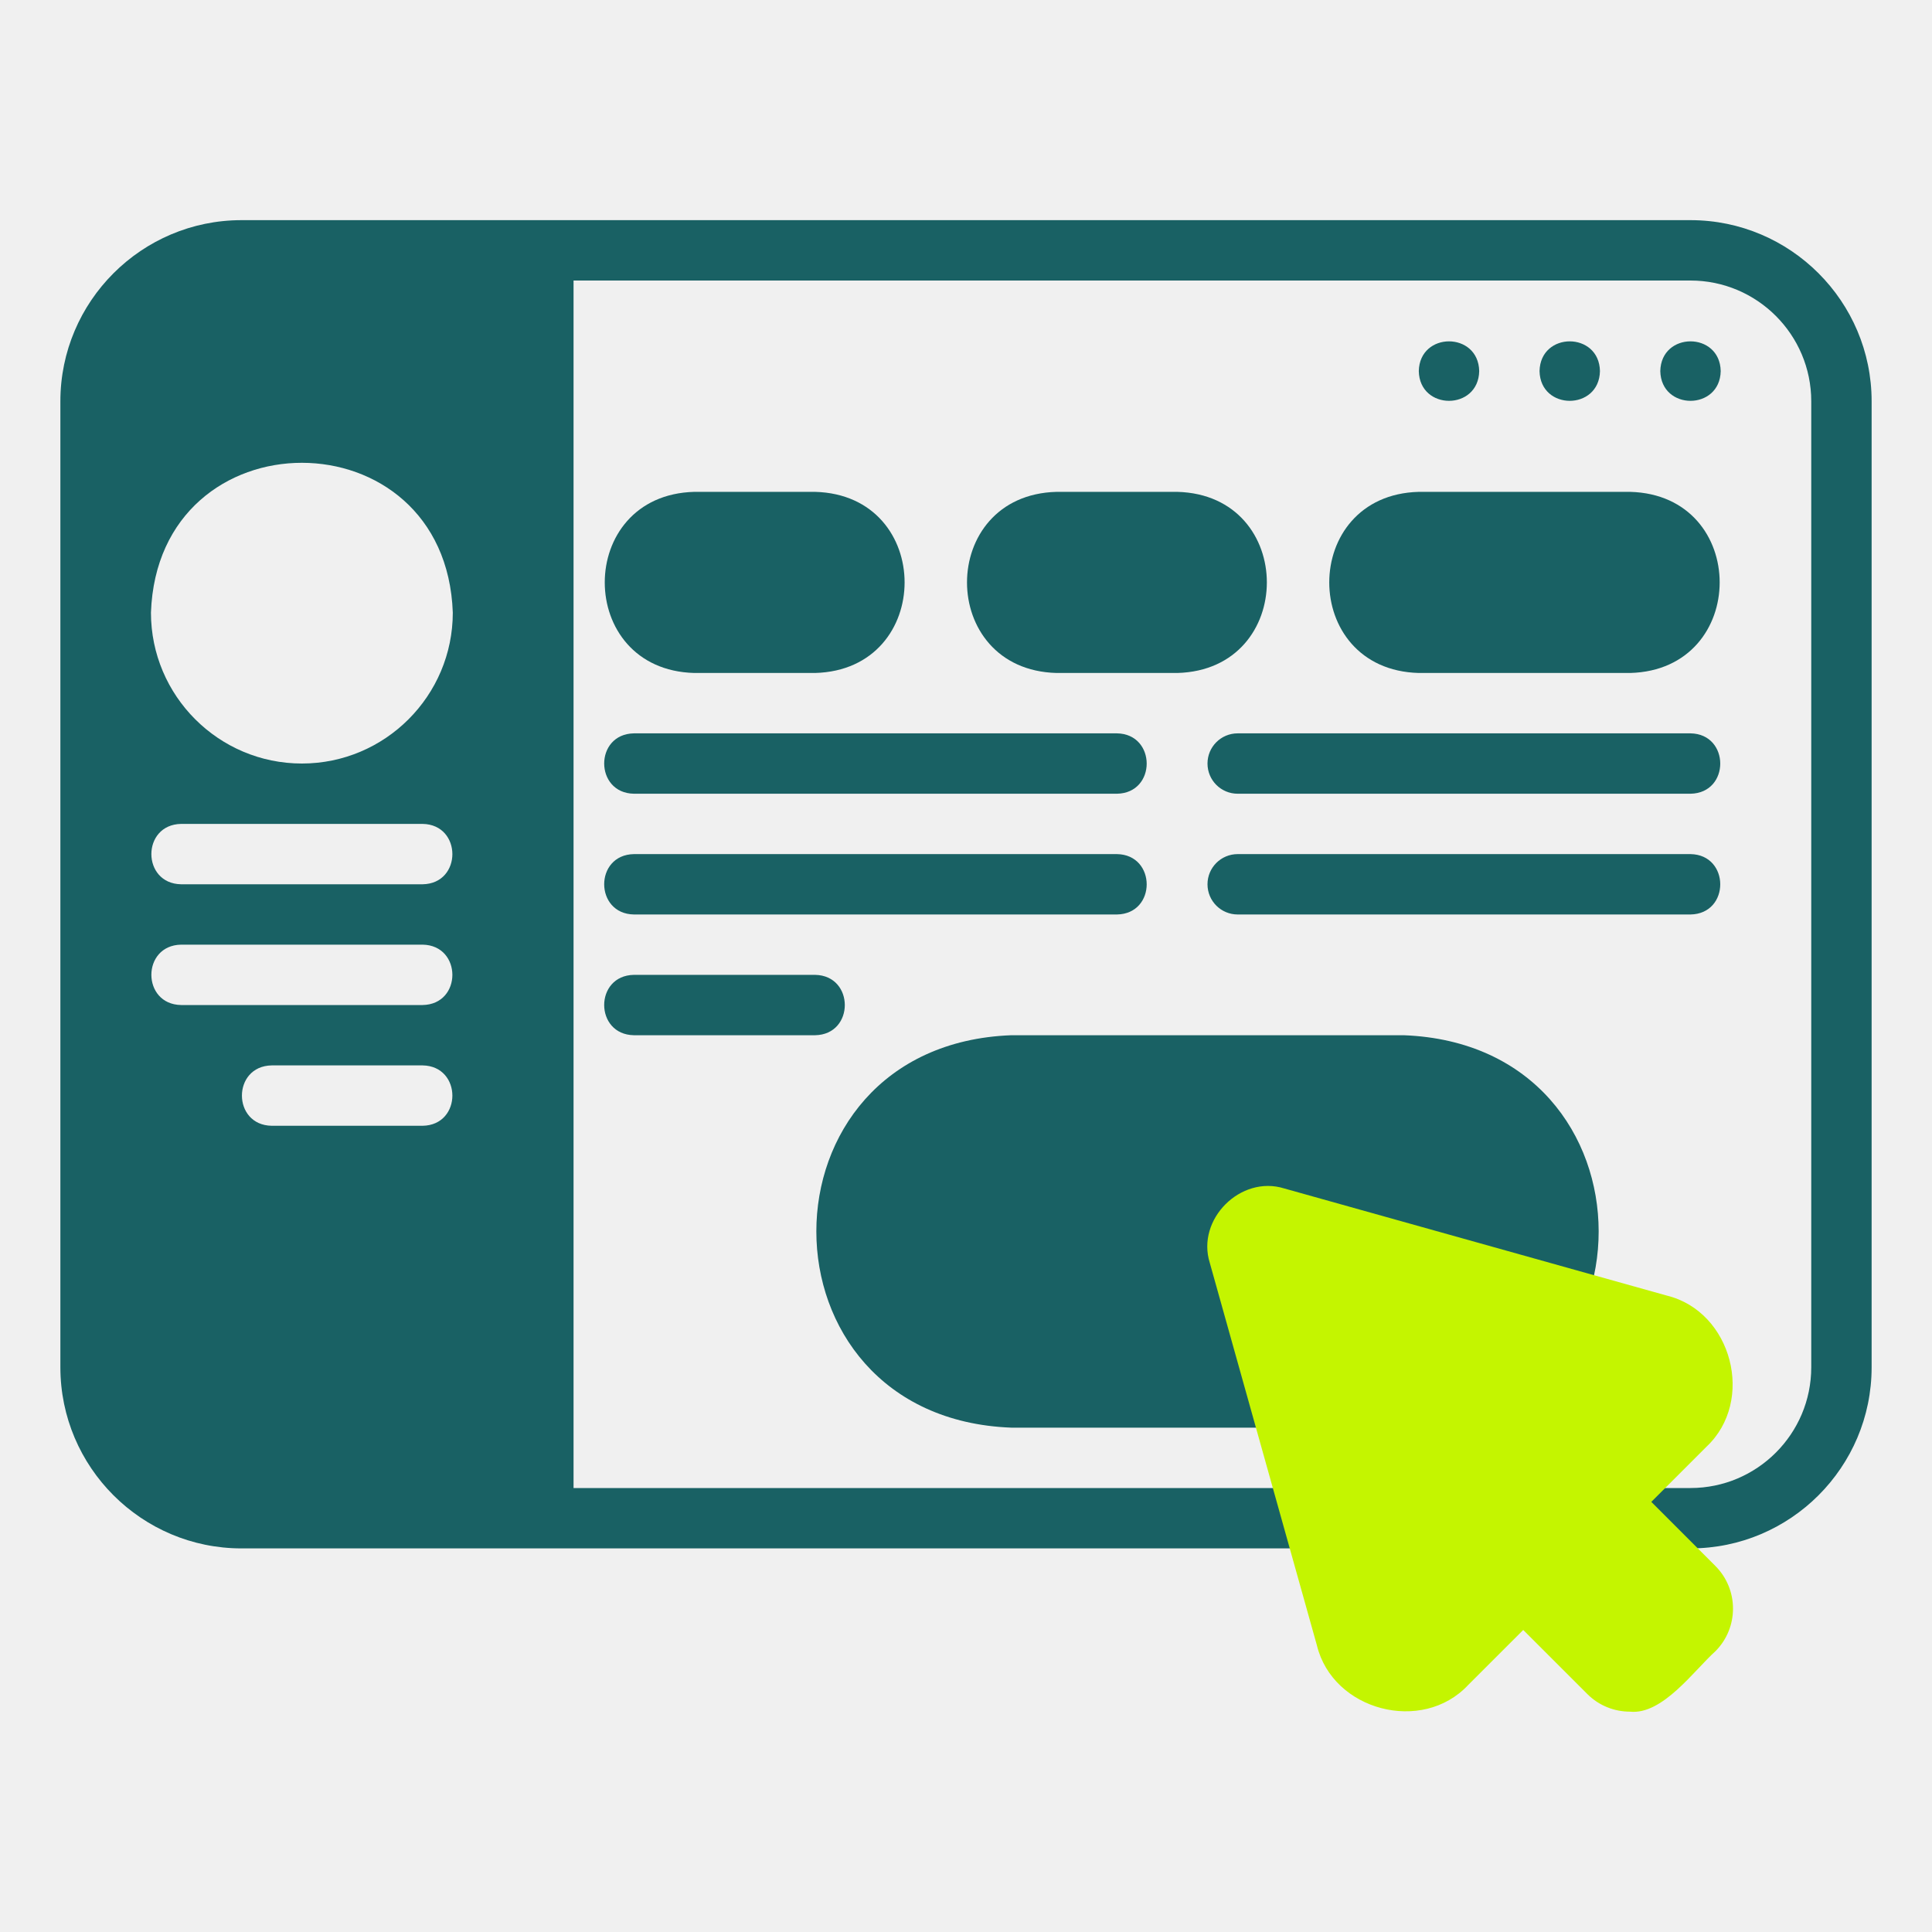
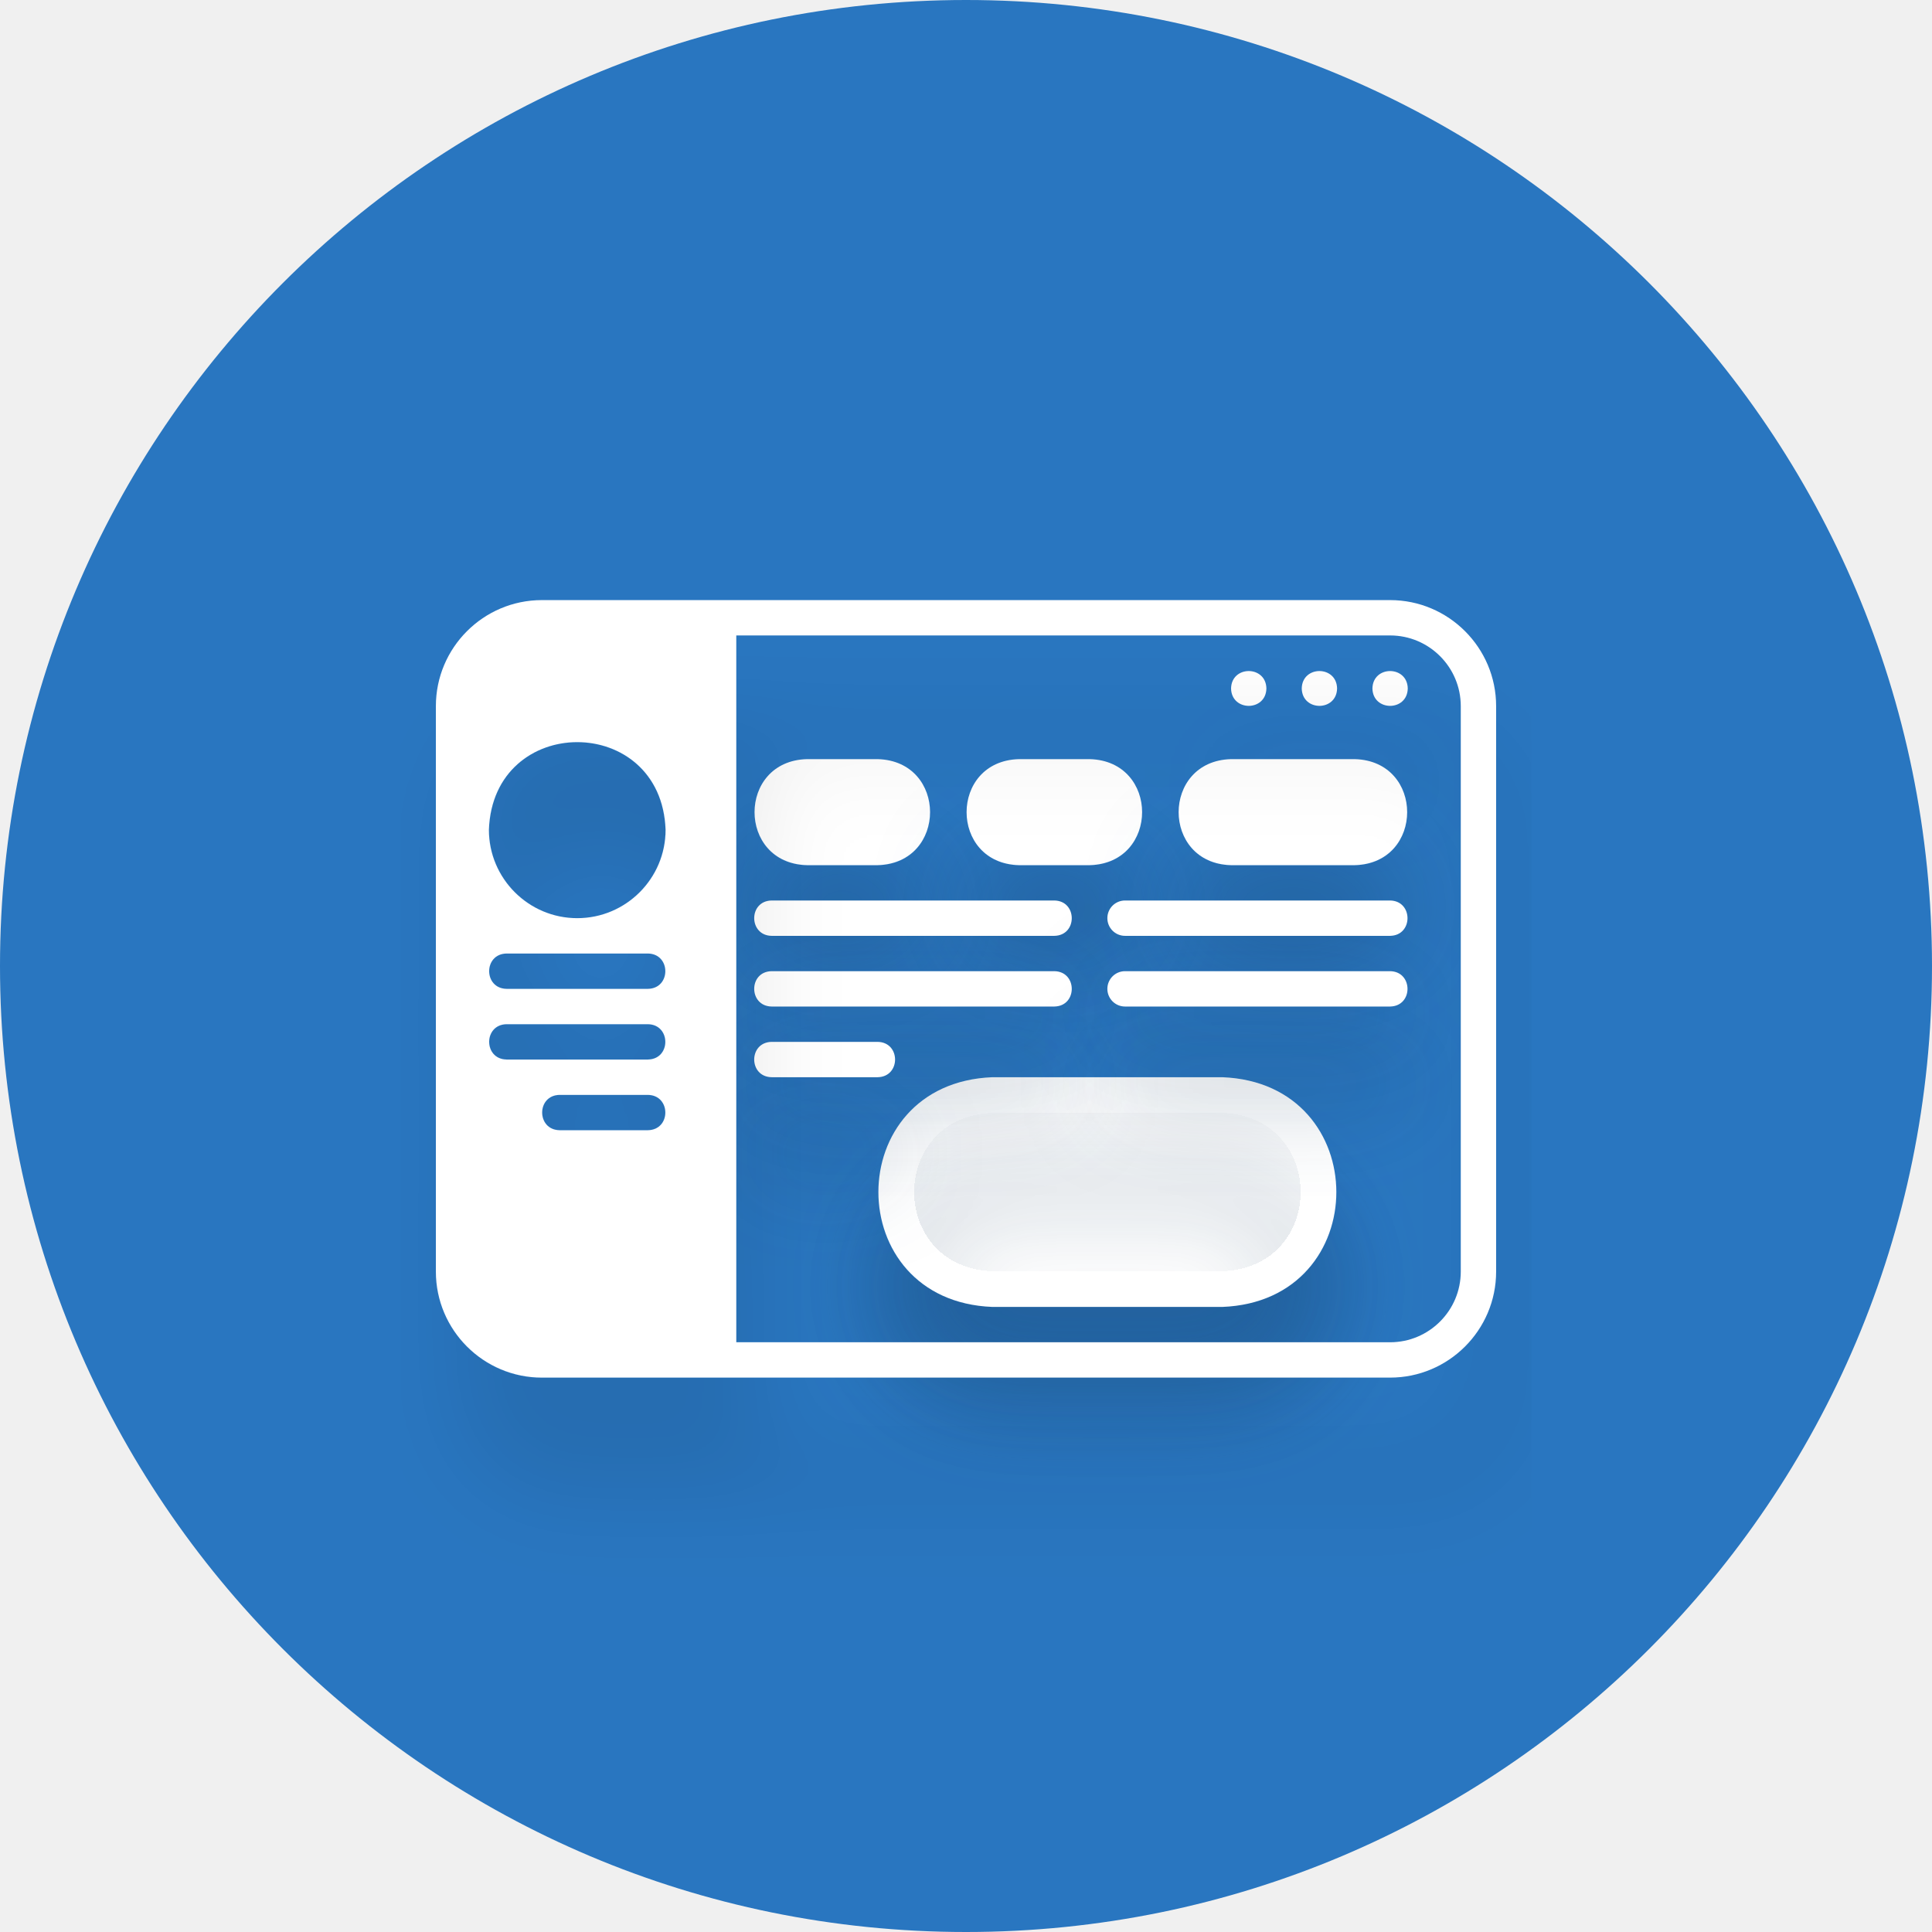
- <svg xmlns="http://www.w3.org/2000/svg" width="60" height="60" viewBox="0 0 60 60" fill="none">
-   <path d="M26.25 38.244C26.25 35.396 28.558 33.087 31.406 33.087H43.594C50.416 33.322 50.421 43.164 43.594 43.4H31.406C28.558 43.4 26.25 41.091 26.25 38.244Z" fill="#196164" />
-   <path d="M43.594 44.337H31.406C23.337 44.032 23.332 32.456 31.406 32.15C31.406 32.15 43.594 32.15 43.594 32.15C51.664 32.455 51.668 44.031 43.594 44.337ZM31.406 34.025C25.834 34.2 25.829 42.285 31.407 42.462C31.406 42.462 43.594 42.462 43.594 42.462C49.166 42.287 49.171 34.202 43.594 34.025H31.406Z" fill="#196164" />
-   <path d="M51.562 11.525C51.586 10.293 53.414 10.293 53.438 11.525C53.414 12.756 51.586 12.756 51.562 11.525ZM47.812 11.525C47.836 10.293 49.664 10.293 49.688 11.525C49.664 12.756 47.836 12.756 47.812 11.525ZM44.062 11.525C44.086 10.293 45.914 10.293 45.938 11.525C45.914 12.756 44.086 12.756 44.062 11.525Z" fill="#196164" />
-   <path d="M25.312 15.275H21.562C17.855 15.372 17.854 20.803 21.562 20.9H25.312C29.02 20.803 29.021 15.372 25.312 15.275Z" fill="#196164" />
-   <path d="M36.562 15.275H32.812C29.105 15.372 29.104 20.803 32.812 20.9H36.562C40.27 20.803 40.271 15.372 36.562 15.275Z" fill="#196164" />
-   <path d="M50.625 15.275H44.062C40.356 15.371 40.353 20.803 44.062 20.9H50.625C54.332 20.803 54.334 15.372 50.625 15.275Z" fill="#196164" />
-   <path d="M34.688 24.65H19.688C18.46 24.631 18.451 22.796 19.688 22.775H34.688C35.915 22.794 35.924 24.629 34.688 24.65Z" fill="#196164" />
-   <path d="M52.5 24.65H38.438C37.919 24.65 37.5 24.231 37.5 23.712C37.5 23.194 37.919 22.775 38.438 22.775H52.5C53.728 22.794 53.736 24.629 52.5 24.65Z" fill="#196164" />
-   <path d="M34.688 28.4H19.688C18.46 28.381 18.451 26.546 19.688 26.525H34.688C35.915 26.544 35.924 28.379 34.688 28.4Z" fill="#196164" />
-   <path d="M52.5 28.4H38.438C37.919 28.4 37.5 27.981 37.5 27.462C37.5 26.944 37.919 26.525 38.438 26.525H52.5C53.728 26.544 53.736 28.379 52.5 28.4Z" fill="#196164" />
-   <path d="M25.312 32.15H19.687C18.457 32.13 18.454 30.295 19.687 30.275H25.312C26.543 30.295 26.546 32.13 25.312 32.15Z" fill="#196164" />
-   <path d="M52.5 6.837H7.5C4.398 6.837 1.875 9.361 1.875 12.462V42.462C1.875 45.564 4.398 48.087 7.5 48.087H52.5C55.602 48.087 58.125 45.564 58.125 42.462V12.462C58.125 9.361 55.602 6.837 52.5 6.837ZM13.125 34.962H8.438C7.206 34.943 7.204 33.108 8.438 33.087C8.438 33.087 13.125 33.087 13.125 33.087C14.356 33.107 14.358 34.942 13.125 34.962ZM13.125 31.212H5.625C4.395 31.193 4.391 29.358 5.625 29.337C5.625 29.337 13.125 29.337 13.125 29.337C14.355 29.357 14.359 31.192 13.125 31.212ZM13.125 27.462H5.625C4.395 27.443 4.391 25.608 5.625 25.587C5.625 25.587 13.125 25.587 13.125 25.587C14.355 25.607 14.359 27.442 13.125 27.462ZM9.375 23.712C6.79 23.712 4.688 21.609 4.688 19.025C4.908 12.821 13.843 12.823 14.062 19.025C14.062 21.609 11.96 23.712 9.375 23.712ZM56.25 42.462C56.25 44.531 54.568 46.212 52.5 46.212H17.812V8.712H52.5C54.568 8.712 56.25 10.394 56.25 12.462V42.462Z" fill="#196164" />
-   <path d="M53.271 48.631L51.283 46.642L52.993 44.932C54.517 43.507 53.791 40.729 51.762 40.235C51.762 40.235 39.882 36.908 39.882 36.908C38.531 36.486 37.146 37.865 37.571 39.219C37.571 39.219 40.898 51.099 40.898 51.099C41.392 53.127 44.169 53.856 45.594 52.33C45.594 52.33 47.305 50.62 47.305 50.62L49.294 52.608C49.659 52.974 50.14 53.157 50.62 53.157C51.631 53.264 52.611 51.876 53.271 51.283C54.003 50.552 54.003 49.362 53.271 48.631Z" fill="#C4F500" />
+ <svg xmlns="http://www.w3.org/2000/svg" width="82" height="82" viewBox="0 0 82 82" fill="none">
+   <circle cx="41" cy="41" r="41" fill="#2976C0" />
+   <g clip-path="url(#clip0_864185_92)">
+     <g filter="url(#filter0_d_864185_92)">
+       <path d="M38 50.595C38 48.316 39.847 46.47 42.125 46.47H51.875C57.333 46.657 57.337 54.531 51.875 54.72H42.125C39.847 54.72 38 52.873 38 50.595Z" fill="white" />
+     </g>
+     <g filter="url(#filter1_d_864185_92)">
+       <path d="M51.875 55.47H42.125C35.669 55.226 35.666 45.965 42.125 45.72H51.875C58.331 45.964 58.334 55.225 51.875 55.47ZM42.125 47.22C37.668 47.36 37.664 53.828 42.125 53.97H51.875C56.333 53.829 56.337 47.361 51.875 47.22H42.125Z" fill="white" />
+     </g>
+     <g filter="url(#filter2_d_864185_92)">
+       <path d="M58.25 29.22C58.269 28.235 59.731 28.235 59.75 29.22C59.731 30.206 58.269 30.205 58.25 29.22ZM55.25 29.22C55.269 28.235 56.731 28.235 56.75 29.22C56.731 30.206 55.269 30.205 55.25 29.22ZM52.25 29.22C52.269 28.235 53.731 28.235 53.75 29.22C53.731 30.206 52.269 30.205 52.25 29.22Z" fill="white" />
+     </g>
+     <g filter="url(#filter3_d_864185_92)">
+       <path d="M37.25 32.22H34.25C31.284 32.297 31.283 36.642 34.25 36.72H37.25C40.216 36.642 40.217 32.297 37.25 32.22Z" fill="white" />
+     </g>
+     <g filter="url(#filter4_d_864185_92)">
+       <path d="M46.25 32.22H43.25C40.284 32.297 40.283 36.642 43.25 36.72H46.25C49.216 36.642 49.217 32.297 46.25 32.22Z" fill="white" />
+     </g>
+     <g filter="url(#filter5_d_864185_92)">
+       <path d="M57.5 32.22H52.25C49.284 32.297 49.282 36.642 52.25 36.72H57.5C60.465 36.642 60.467 32.297 57.5 32.22Z" fill="white" />
+     </g>
+     <g filter="url(#filter6_d_864185_92)">
+       <path d="M44.75 39.72H32.75C31.768 39.705 31.761 38.236 32.75 38.22H44.75C45.732 38.235 45.739 39.703 44.75 39.72Z" fill="white" />
+     </g>
+     <g filter="url(#filter7_d_864185_92)">
+       <path d="M59 39.72H47.75C47.335 39.72 47 39.384 47 38.97C47 38.555 47.335 38.22 47.75 38.22H59C59.982 38.235 59.989 39.703 59 39.72Z" fill="white" />
+     </g>
+     <g filter="url(#filter8_d_864185_92)">
+       <path d="M44.75 42.72H32.75C31.768 42.705 31.761 41.236 32.75 41.22H44.75C45.732 41.235 45.739 42.703 44.75 42.72Z" fill="white" />
+     </g>
+     <g filter="url(#filter9_d_864185_92)">
+       <path d="M59 42.72H47.75C47.335 42.72 47 42.384 47 41.97C47 41.555 47.335 41.22 47.75 41.22H59C59.982 41.235 59.989 42.703 59 42.72Z" fill="white" />
+     </g>
+     <g filter="url(#filter10_d_864185_92)">
+       <path d="M37.25 45.72H32.75C31.765 45.704 31.763 44.236 32.75 44.22H37.25C38.235 44.236 38.237 45.703 37.25 45.72Z" fill="white" />
+     </g>
+     <g filter="url(#filter11_d_864185_92)">
+       <path d="M59 25.47H23C20.519 25.47 18.5 27.488 18.5 29.97V53.97C18.5 56.451 20.519 58.47 23 58.47H59C61.481 58.47 63.5 56.451 63.5 53.97V29.97C63.5 27.488 61.481 25.47 59 25.47ZM27.5 47.97H23.75C22.765 47.954 22.763 46.486 23.75 46.47H27.5C28.485 46.486 28.487 47.953 27.5 47.97ZM27.5 44.97H21.5C20.516 44.954 20.513 43.486 21.5 43.47H27.5C28.484 43.486 28.487 44.953 27.5 44.97ZM27.5 41.97H21.5C20.516 41.954 20.513 40.486 21.5 40.47H27.5C28.484 40.486 28.487 41.953 27.5 41.97ZM24.5 38.97C22.432 38.97 20.75 37.287 20.75 35.22C20.926 30.257 28.075 30.258 28.25 35.22C28.25 37.287 26.568 38.97 24.5 38.97ZM62 53.97C62 55.624 60.655 56.97 59 56.97H31.25V26.97H59C60.655 26.97 62 28.315 62 29.97V53.97Z" fill="white" />
+     </g>
+   </g>
+   <defs>
+     <filter id="filter0_d_864185_92" x="34" y="46.47" width="25.97" height="16.25" filterUnits="userSpaceOnUse" color-interpolation-filters="sRGB">
+       <feFlood flood-opacity="0" result="BackgroundImageFix" />
+       <feColorMatrix in="SourceAlpha" type="matrix" values="0 0 0 0 0 0 0 0 0 0 0 0 0 0 0 0 0 0 127 0" result="hardAlpha" />
+       <feOffset dy="4" />
+       <feGaussianBlur stdDeviation="2" />
+       <feComposite in2="hardAlpha" operator="out" />
+       <feColorMatrix type="matrix" values="0 0 0 0 0.075 0 0 0 0 0.217 0 0 0 0 0.353 0 0 0 0.31 0" />
+       <feBlend mode="normal" in2="BackgroundImageFix" result="effect1_dropShadow_864185_92" />
+       <feBlend mode="normal" in="SourceGraphic" in2="effect1_dropShadow_864185_92" result="shape" />
+     </filter>
+     <filter id="filter1_d_864185_92" x="33.282" y="45.72" width="27.436" height="17.75" filterUnits="userSpaceOnUse" color-interpolation-filters="sRGB">
+       <feFlood flood-opacity="0" result="BackgroundImageFix" />
+       <feColorMatrix in="SourceAlpha" type="matrix" values="0 0 0 0 0 0 0 0 0 0 0 0 0 0 0 0 0 0 127 0" result="hardAlpha" />
+       <feOffset dy="4" />
+       <feGaussianBlur stdDeviation="2" />
+       <feComposite in2="hardAlpha" operator="out" />
+       <feColorMatrix type="matrix" values="0 0 0 0 0.075 0 0 0 0 0.217 0 0 0 0 0.353 0 0 0 0.31 0" />
+       <feBlend mode="normal" in2="BackgroundImageFix" result="effect1_dropShadow_864185_92" />
+       <feBlend mode="normal" in="SourceGraphic" in2="effect1_dropShadow_864185_92" result="shape" />
+     </filter>
+     <filter id="filter2_d_864185_92" x="48.25" y="28.481" width="15.5" height="9.478" filterUnits="userSpaceOnUse" color-interpolation-filters="sRGB">
+       <feFlood flood-opacity="0" result="BackgroundImageFix" />
+       <feColorMatrix in="SourceAlpha" type="matrix" values="0 0 0 0 0 0 0 0 0 0 0 0 0 0 0 0 0 0 127 0" result="hardAlpha" />
+       <feOffset dy="4" />
+       <feGaussianBlur stdDeviation="2" />
+       <feComposite in2="hardAlpha" operator="out" />
+       <feColorMatrix type="matrix" values="0 0 0 0 0.075 0 0 0 0 0.217 0 0 0 0 0.353 0 0 0 0.31 0" />
+       <feBlend mode="normal" in2="BackgroundImageFix" result="effect1_dropShadow_864185_92" />
+       <feBlend mode="normal" in="SourceGraphic" in2="effect1_dropShadow_864185_92" result="shape" />
+     </filter>
+     <filter id="filter3_d_864185_92" x="28.025" y="32.22" width="15.45" height="12.5" filterUnits="userSpaceOnUse" color-interpolation-filters="sRGB">
+       <feFlood flood-opacity="0" result="BackgroundImageFix" />
+       <feColorMatrix in="SourceAlpha" type="matrix" values="0 0 0 0 0 0 0 0 0 0 0 0 0 0 0 0 0 0 127 0" result="hardAlpha" />
+       <feOffset dy="4" />
+       <feGaussianBlur stdDeviation="2" />
+       <feComposite in2="hardAlpha" operator="out" />
+       <feColorMatrix type="matrix" values="0 0 0 0 0.075 0 0 0 0 0.217 0 0 0 0 0.353 0 0 0 0.31 0" />
+       <feBlend mode="normal" in2="BackgroundImageFix" result="effect1_dropShadow_864185_92" />
+       <feBlend mode="normal" in="SourceGraphic" in2="effect1_dropShadow_864185_92" result="shape" />
+     </filter>
+     <filter id="filter4_d_864185_92" x="37.025" y="32.22" width="15.45" height="12.5" filterUnits="userSpaceOnUse" color-interpolation-filters="sRGB">
+       <feFlood flood-opacity="0" result="BackgroundImageFix" />
+       <feColorMatrix in="SourceAlpha" type="matrix" values="0 0 0 0 0 0 0 0 0 0 0 0 0 0 0 0 0 0 127 0" result="hardAlpha" />
+       <feOffset dy="4" />
+       <feGaussianBlur stdDeviation="2" />
+       <feComposite in2="hardAlpha" operator="out" />
+       <feColorMatrix type="matrix" values="0 0 0 0 0.075 0 0 0 0 0.217 0 0 0 0 0.353 0 0 0 0.31 0" />
+       <feBlend mode="normal" in2="BackgroundImageFix" result="effect1_dropShadow_864185_92" />
+       <feBlend mode="normal" in="SourceGraphic" in2="effect1_dropShadow_864185_92" result="shape" />
+     </filter>
+     <filter id="filter5_d_864185_92" x="46.025" y="32.22" width="17.7" height="12.5" filterUnits="userSpaceOnUse" color-interpolation-filters="sRGB">
+       <feFlood flood-opacity="0" result="BackgroundImageFix" />
+       <feColorMatrix in="SourceAlpha" type="matrix" values="0 0 0 0 0 0 0 0 0 0 0 0 0 0 0 0 0 0 127 0" result="hardAlpha" />
+       <feOffset dy="4" />
+       <feGaussianBlur stdDeviation="2" />
+       <feComposite in2="hardAlpha" operator="out" />
+       <feColorMatrix type="matrix" values="0 0 0 0 0.075 0 0 0 0 0.217 0 0 0 0 0.353 0 0 0 0.31 0" />
+       <feBlend mode="normal" in2="BackgroundImageFix" result="effect1_dropShadow_864185_92" />
+       <feBlend mode="normal" in="SourceGraphic" in2="effect1_dropShadow_864185_92" result="shape" />
+     </filter>
+     <filter id="filter6_d_864185_92" x="28.011" y="38.22" width="21.479" height="9.5" filterUnits="userSpaceOnUse" color-interpolation-filters="sRGB">
+       <feFlood flood-opacity="0" result="BackgroundImageFix" />
+       <feColorMatrix in="SourceAlpha" type="matrix" values="0 0 0 0 0 0 0 0 0 0 0 0 0 0 0 0 0 0 127 0" result="hardAlpha" />
+       <feOffset dy="4" />
+       <feGaussianBlur stdDeviation="2" />
+       <feComposite in2="hardAlpha" operator="out" />
+       <feColorMatrix type="matrix" values="0 0 0 0 0.075 0 0 0 0 0.217 0 0 0 0 0.353 0 0 0 0.31 0" />
+       <feBlend mode="normal" in2="BackgroundImageFix" result="effect1_dropShadow_864185_92" />
+       <feBlend mode="normal" in="SourceGraphic" in2="effect1_dropShadow_864185_92" result="shape" />
+     </filter>
+     <filter id="filter7_d_864185_92" x="43" y="38.22" width="20.739" height="9.5" filterUnits="userSpaceOnUse" color-interpolation-filters="sRGB">
+       <feFlood flood-opacity="0" result="BackgroundImageFix" />
+       <feColorMatrix in="SourceAlpha" type="matrix" values="0 0 0 0 0 0 0 0 0 0 0 0 0 0 0 0 0 0 127 0" result="hardAlpha" />
+       <feOffset dy="4" />
+       <feGaussianBlur stdDeviation="2" />
+       <feComposite in2="hardAlpha" operator="out" />
+       <feColorMatrix type="matrix" values="0 0 0 0 0.075 0 0 0 0 0.217 0 0 0 0 0.353 0 0 0 0.31 0" />
+       <feBlend mode="normal" in2="BackgroundImageFix" result="effect1_dropShadow_864185_92" />
+       <feBlend mode="normal" in="SourceGraphic" in2="effect1_dropShadow_864185_92" result="shape" />
+     </filter>
+     <filter id="filter8_d_864185_92" x="28.011" y="41.22" width="21.479" height="9.5" filterUnits="userSpaceOnUse" color-interpolation-filters="sRGB">
+       <feFlood flood-opacity="0" result="BackgroundImageFix" />
+       <feColorMatrix in="SourceAlpha" type="matrix" values="0 0 0 0 0 0 0 0 0 0 0 0 0 0 0 0 0 0 127 0" result="hardAlpha" />
+       <feOffset dy="4" />
+       <feGaussianBlur stdDeviation="2" />
+       <feComposite in2="hardAlpha" operator="out" />
+       <feColorMatrix type="matrix" values="0 0 0 0 0.075 0 0 0 0 0.217 0 0 0 0 0.353 0 0 0 0.31 0" />
+       <feBlend mode="normal" in2="BackgroundImageFix" result="effect1_dropShadow_864185_92" />
+       <feBlend mode="normal" in="SourceGraphic" in2="effect1_dropShadow_864185_92" result="shape" />
+     </filter>
+     <filter id="filter9_d_864185_92" x="43" y="41.22" width="20.739" height="9.5" filterUnits="userSpaceOnUse" color-interpolation-filters="sRGB">
+       <feFlood flood-opacity="0" result="BackgroundImageFix" />
+       <feColorMatrix in="SourceAlpha" type="matrix" values="0 0 0 0 0 0 0 0 0 0 0 0 0 0 0 0 0 0 127 0" result="hardAlpha" />
+       <feOffset dy="4" />
+       <feGaussianBlur stdDeviation="2" />
+       <feComposite in2="hardAlpha" operator="out" />
+       <feColorMatrix type="matrix" values="0 0 0 0 0.075 0 0 0 0 0.217 0 0 0 0 0.353 0 0 0 0.31 0" />
+       <feBlend mode="normal" in2="BackgroundImageFix" result="effect1_dropShadow_864185_92" />
+       <feBlend mode="normal" in="SourceGraphic" in2="effect1_dropShadow_864185_92" result="shape" />
+     </filter>
+     <filter id="filter10_d_864185_92" x="28.011" y="44.22" width="13.979" height="9.5" filterUnits="userSpaceOnUse" color-interpolation-filters="sRGB">
+       <feFlood flood-opacity="0" result="BackgroundImageFix" />
+       <feColorMatrix in="SourceAlpha" type="matrix" values="0 0 0 0 0 0 0 0 0 0 0 0 0 0 0 0 0 0 127 0" result="hardAlpha" />
+       <feOffset dy="4" />
+       <feGaussianBlur stdDeviation="2" />
+       <feComposite in2="hardAlpha" operator="out" />
+       <feColorMatrix type="matrix" values="0 0 0 0 0.075 0 0 0 0 0.217 0 0 0 0 0.353 0 0 0 0.31 0" />
+       <feBlend mode="normal" in2="BackgroundImageFix" result="effect1_dropShadow_864185_92" />
+       <feBlend mode="normal" in="SourceGraphic" in2="effect1_dropShadow_864185_92" result="shape" />
+     </filter>
+     <filter id="filter11_d_864185_92" x="15.7" y="25.47" width="52.6" height="41.8" filterUnits="userSpaceOnUse" color-interpolation-filters="sRGB">
+       <feFlood flood-opacity="0" result="BackgroundImageFix" />
+       <feColorMatrix in="SourceAlpha" type="matrix" values="0 0 0 0 0 0 0 0 0 0 0 0 0 0 0 0 0 0 127 0" result="hardAlpha" />
+       <feOffset dx="1" dy="5" />
+       <feGaussianBlur stdDeviation="1.9" />
+       <feComposite in2="hardAlpha" operator="out" />
+       <feColorMatrix type="matrix" values="0 0 0 0 0 0 0 0 0 0 0 0 0 0 0 0 0 0 0.08 0" />
+       <feBlend mode="normal" in2="BackgroundImageFix" result="effect1_dropShadow_864185_92" />
+       <feBlend mode="normal" in="SourceGraphic" in2="effect1_dropShadow_864185_92" result="shape" />
+     </filter>
+     <clipPath id="clip0_864185_92">
+       <rect width="48" height="48" fill="white" transform="translate(17 20)" />
+     </clipPath>
+   </defs>
</svg>
